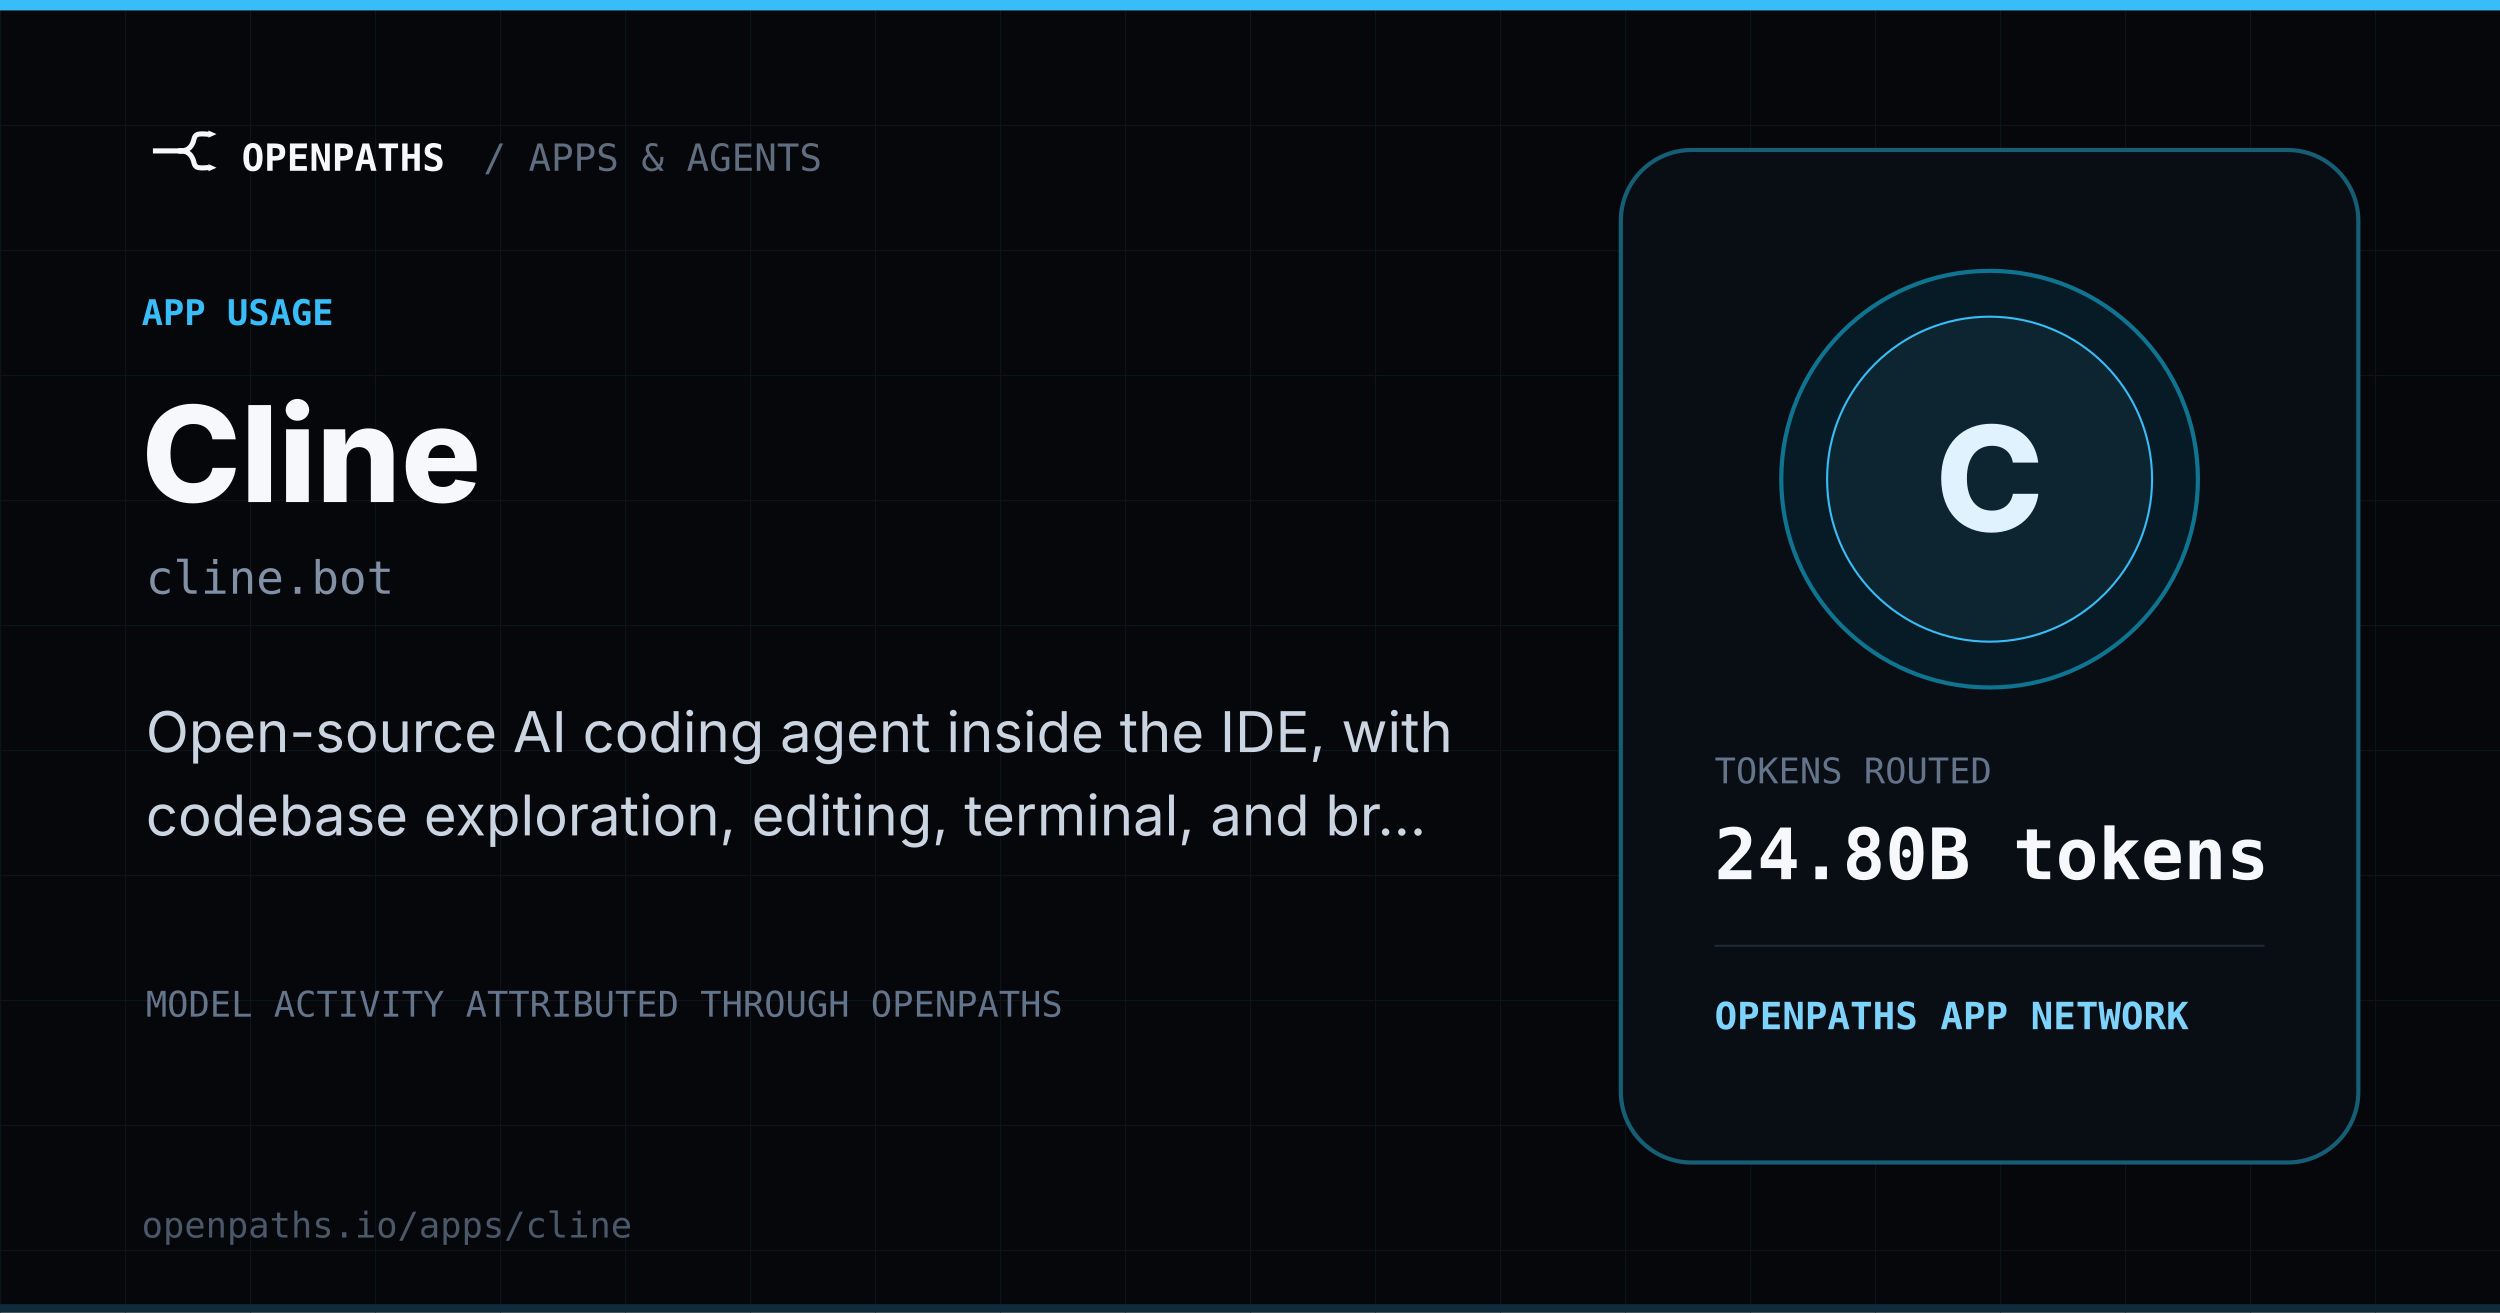
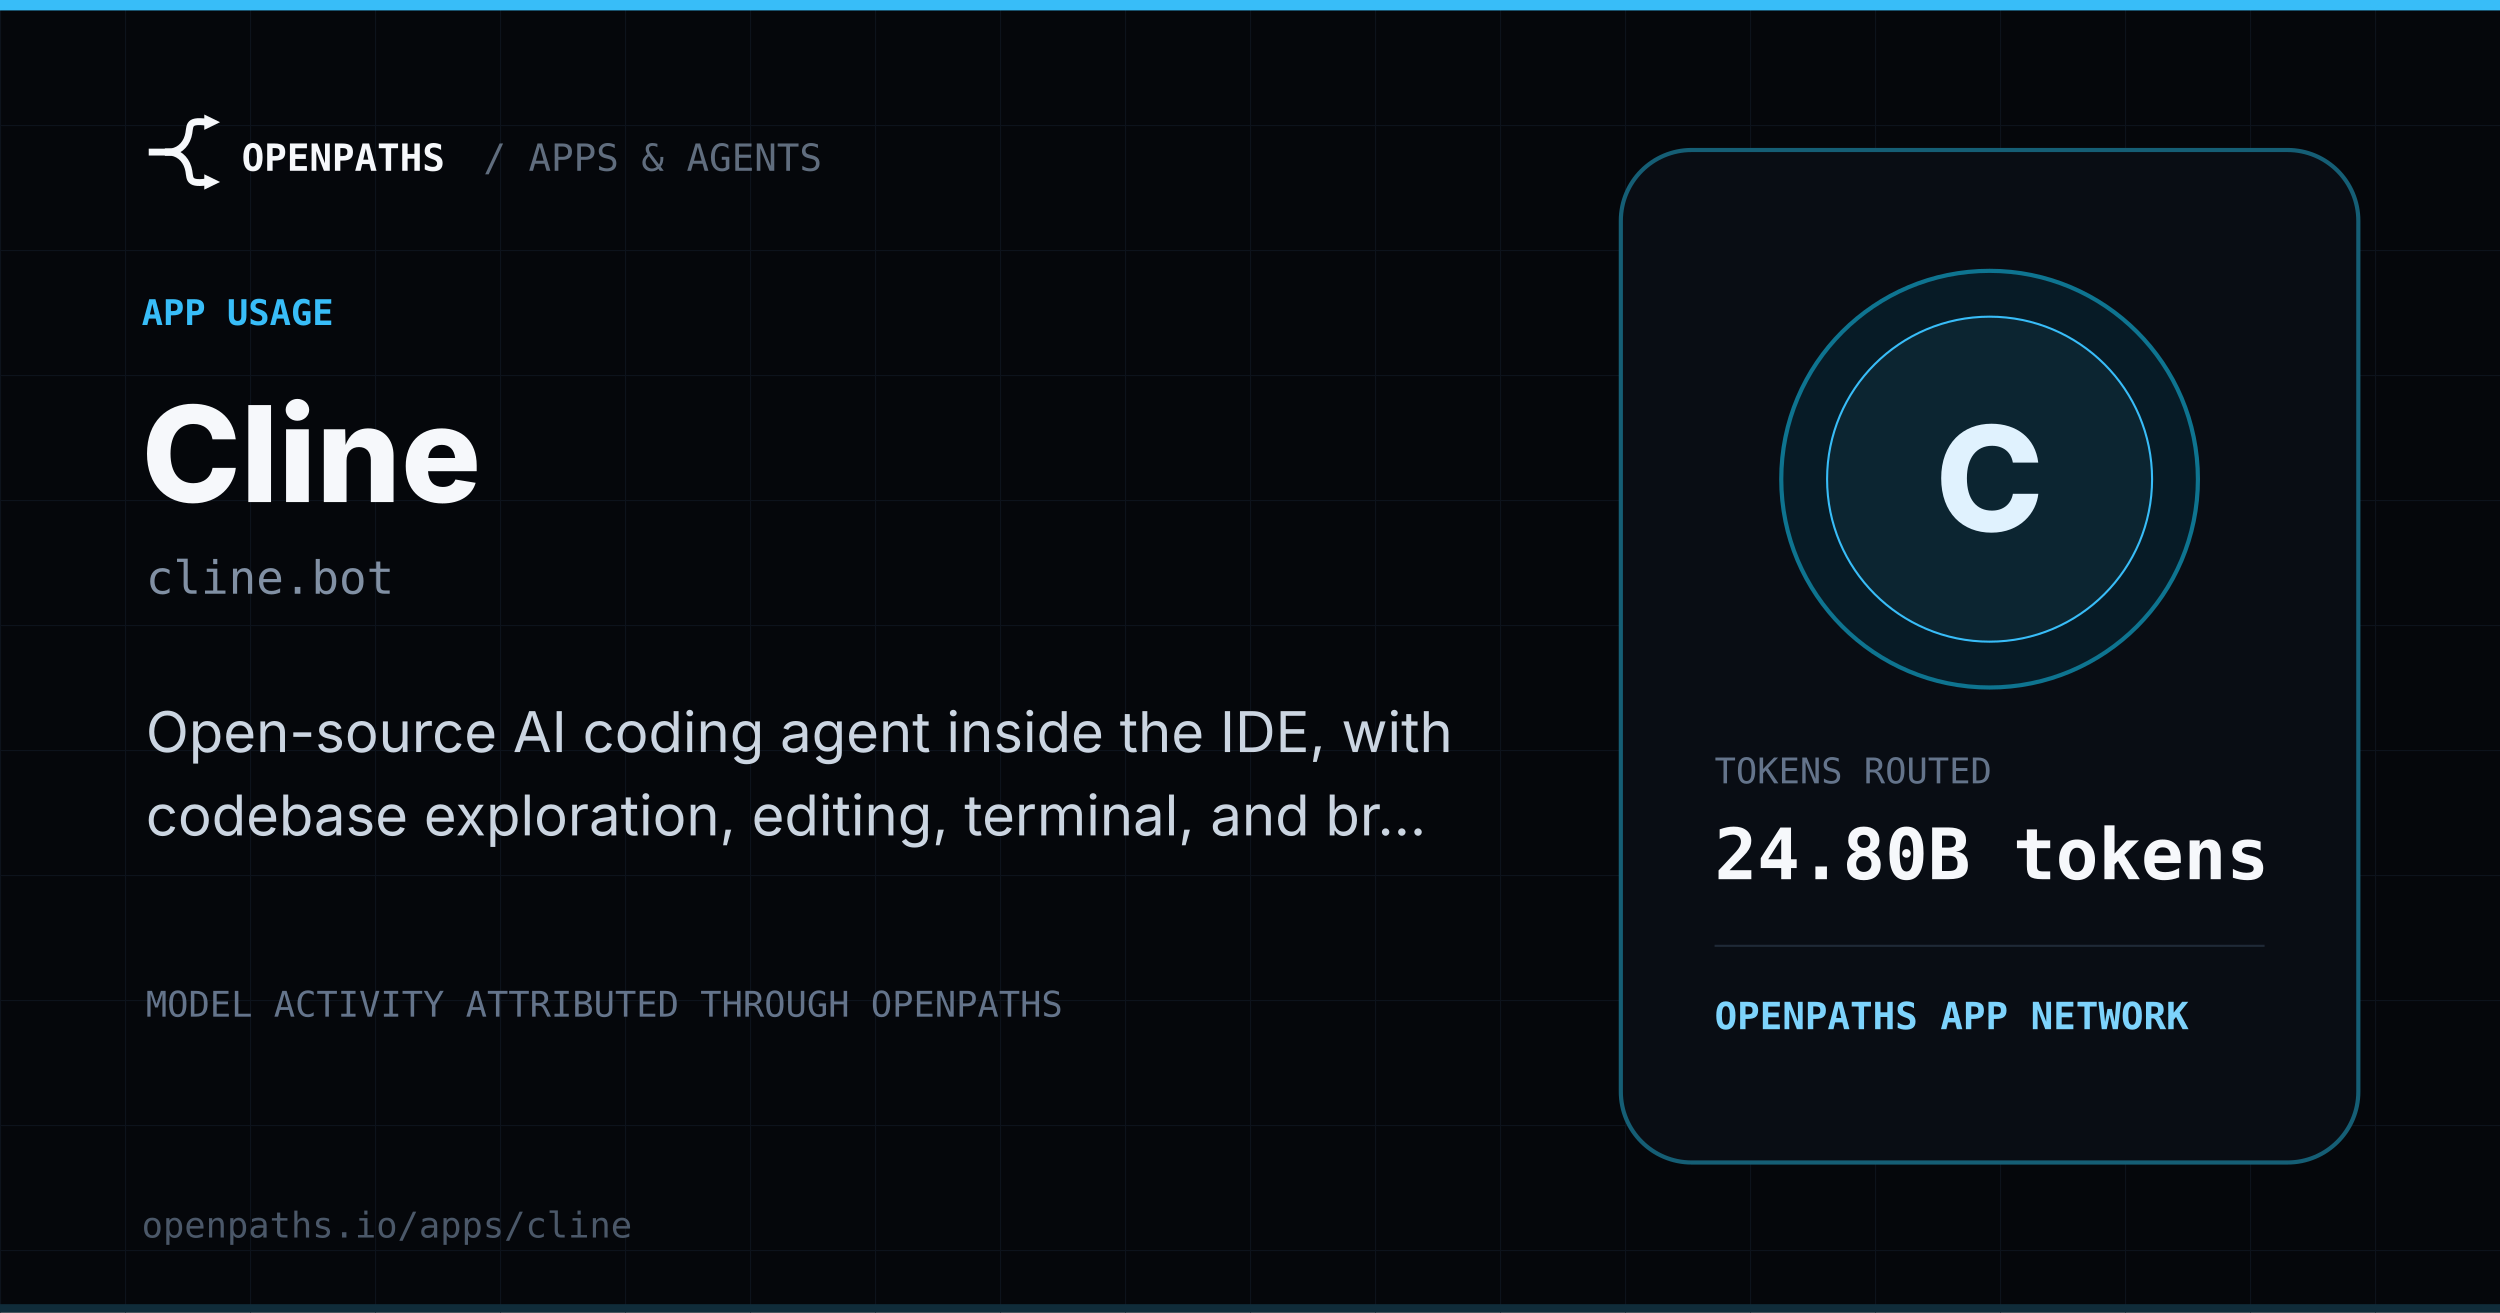
<svg xmlns="http://www.w3.org/2000/svg" width="1200" height="630" viewBox="0 0 1200 630">
  <defs>
    <pattern id="grid" width="60" height="60" patternUnits="userSpaceOnUse">
      <path d="M60 0H0V60" fill="none" stroke="#0d131c" />
    </pattern>
  </defs>
  <rect width="1200" height="630" fill="#05070b" />
  <rect width="1200" height="630" fill="url(#grid)" />
  <rect width="1200" height="5" fill="#38bdf8" />
  <rect y="626" width="1200" height="4" fill="#102c3a" />
-   <g transform="translate(68 54) scale(.072)">
+   <g transform="translate(68 54) scale(.0969388) translate(-120 -60)">
    <g transform="rotate(180 256 256)" fill="none" stroke="#f6f8fb" stroke-width="34" stroke-linecap="square" stroke-linejoin="round">
-       <path d="M420 256C360 256 316 256 250 256" />
-       <path d="M250 256C210 256 184 235 170 200C156 165 170 135 80 144" />
-       <path d="M250 256C210 256 184 277 170 312C156 347 170 377 80 368" />
+       <path d="M340 256C315 256 282 256 260 256" />
+       <path d="M260 256C214 256 176 226 162 178C148 132 172 94 70 108" />
+       <path d="M260 256C214 256 176 286 162 334C148 380 172 418 70 404" />
      <g fill="#f6f8fb" stroke="none">
-         <path d="M13 144l54 24v-48z" />
-         <path d="M13 368l54 24v-48z" />
+         <path d="M4 108l78 38V70z" />
+         <path d="M4 404l78 38v-76z" />
      </g>
    </g>
  </g>
  <text x="116" y="82" fill="#f6f8fb" font-family="ui-monospace, SFMono-Regular, Menlo, monospace" font-size="18" font-weight="700">OPENPATHS</text>
  <text x="232" y="82" fill="#606d7e" font-family="ui-monospace, SFMono-Regular, Menlo, monospace" font-size="18">/  APPS &amp; AGENTS</text>
  <text x="68" y="156" fill="#38bdf8" font-family="ui-monospace, SFMono-Regular, Menlo, monospace" font-size="17" font-weight="700">APP USAGE</text>
  <text x="68" y="241" fill="#f6f8fb" font-family="Inter, ui-sans-serif, system-ui, sans-serif" font-size="64" font-weight="800">Cline</text>
  <text x="70" y="285" fill="#8190a4" font-family="ui-monospace, SFMono-Regular, Menlo, monospace" font-size="22">cline.bot</text>
  <text x="70" y="361" fill="#cbd5e1" font-family="Inter, ui-sans-serif, system-ui, sans-serif" font-size="27">Open-source AI coding agent inside the IDE, with</text>
  <text x="70" y="401" fill="#cbd5e1" font-family="Inter, ui-sans-serif, system-ui, sans-serif" font-size="27">codebase exploration, editing, terminal, and br...</text>
  <text x="70" y="488" fill="#64748b" font-family="ui-monospace, SFMono-Regular, Menlo, monospace" font-size="17">MODEL ACTIVITY ATTRIBUTED THROUGH OPENPATHS</text>
  <rect x="778" y="72" width="354" height="486" rx="34" fill="#090d14" stroke="#155e75" stroke-width="2" />
  <circle cx="955" cy="230" r="100" fill="#071b26" stroke="#0e7490" stroke-width="2" />
  <circle cx="955" cy="230" r="78" fill="#0c2531" stroke="#38bdf8" />
  <text x="955" y="255" text-anchor="middle" fill="#e0f2fe" font-family="Inter, ui-sans-serif, system-ui, sans-serif" font-size="70" font-weight="800">C</text>
  <text x="823" y="376" fill="#64748b" font-family="ui-monospace, SFMono-Regular, Menlo, monospace" font-size="17">TOKENS ROUTED</text>
  <text x="823" y="422" fill="#f6f8fb" font-family="ui-monospace, SFMono-Regular, Menlo, monospace" font-size="34" font-weight="800">24.80B tokens</text>
  <line x1="823" y1="454" x2="1087" y2="454" stroke="#1f2937" />
  <text x="823" y="494" fill="#7dd3fc" font-family="ui-monospace, SFMono-Regular, Menlo, monospace" font-size="18" font-weight="700">OPENPATHS APP NETWORK</text>
  <text x="68" y="594" fill="#4b5869" font-family="ui-monospace, SFMono-Regular, Menlo, monospace" font-size="17">openpaths.io/apps/cline</text>
</svg>
